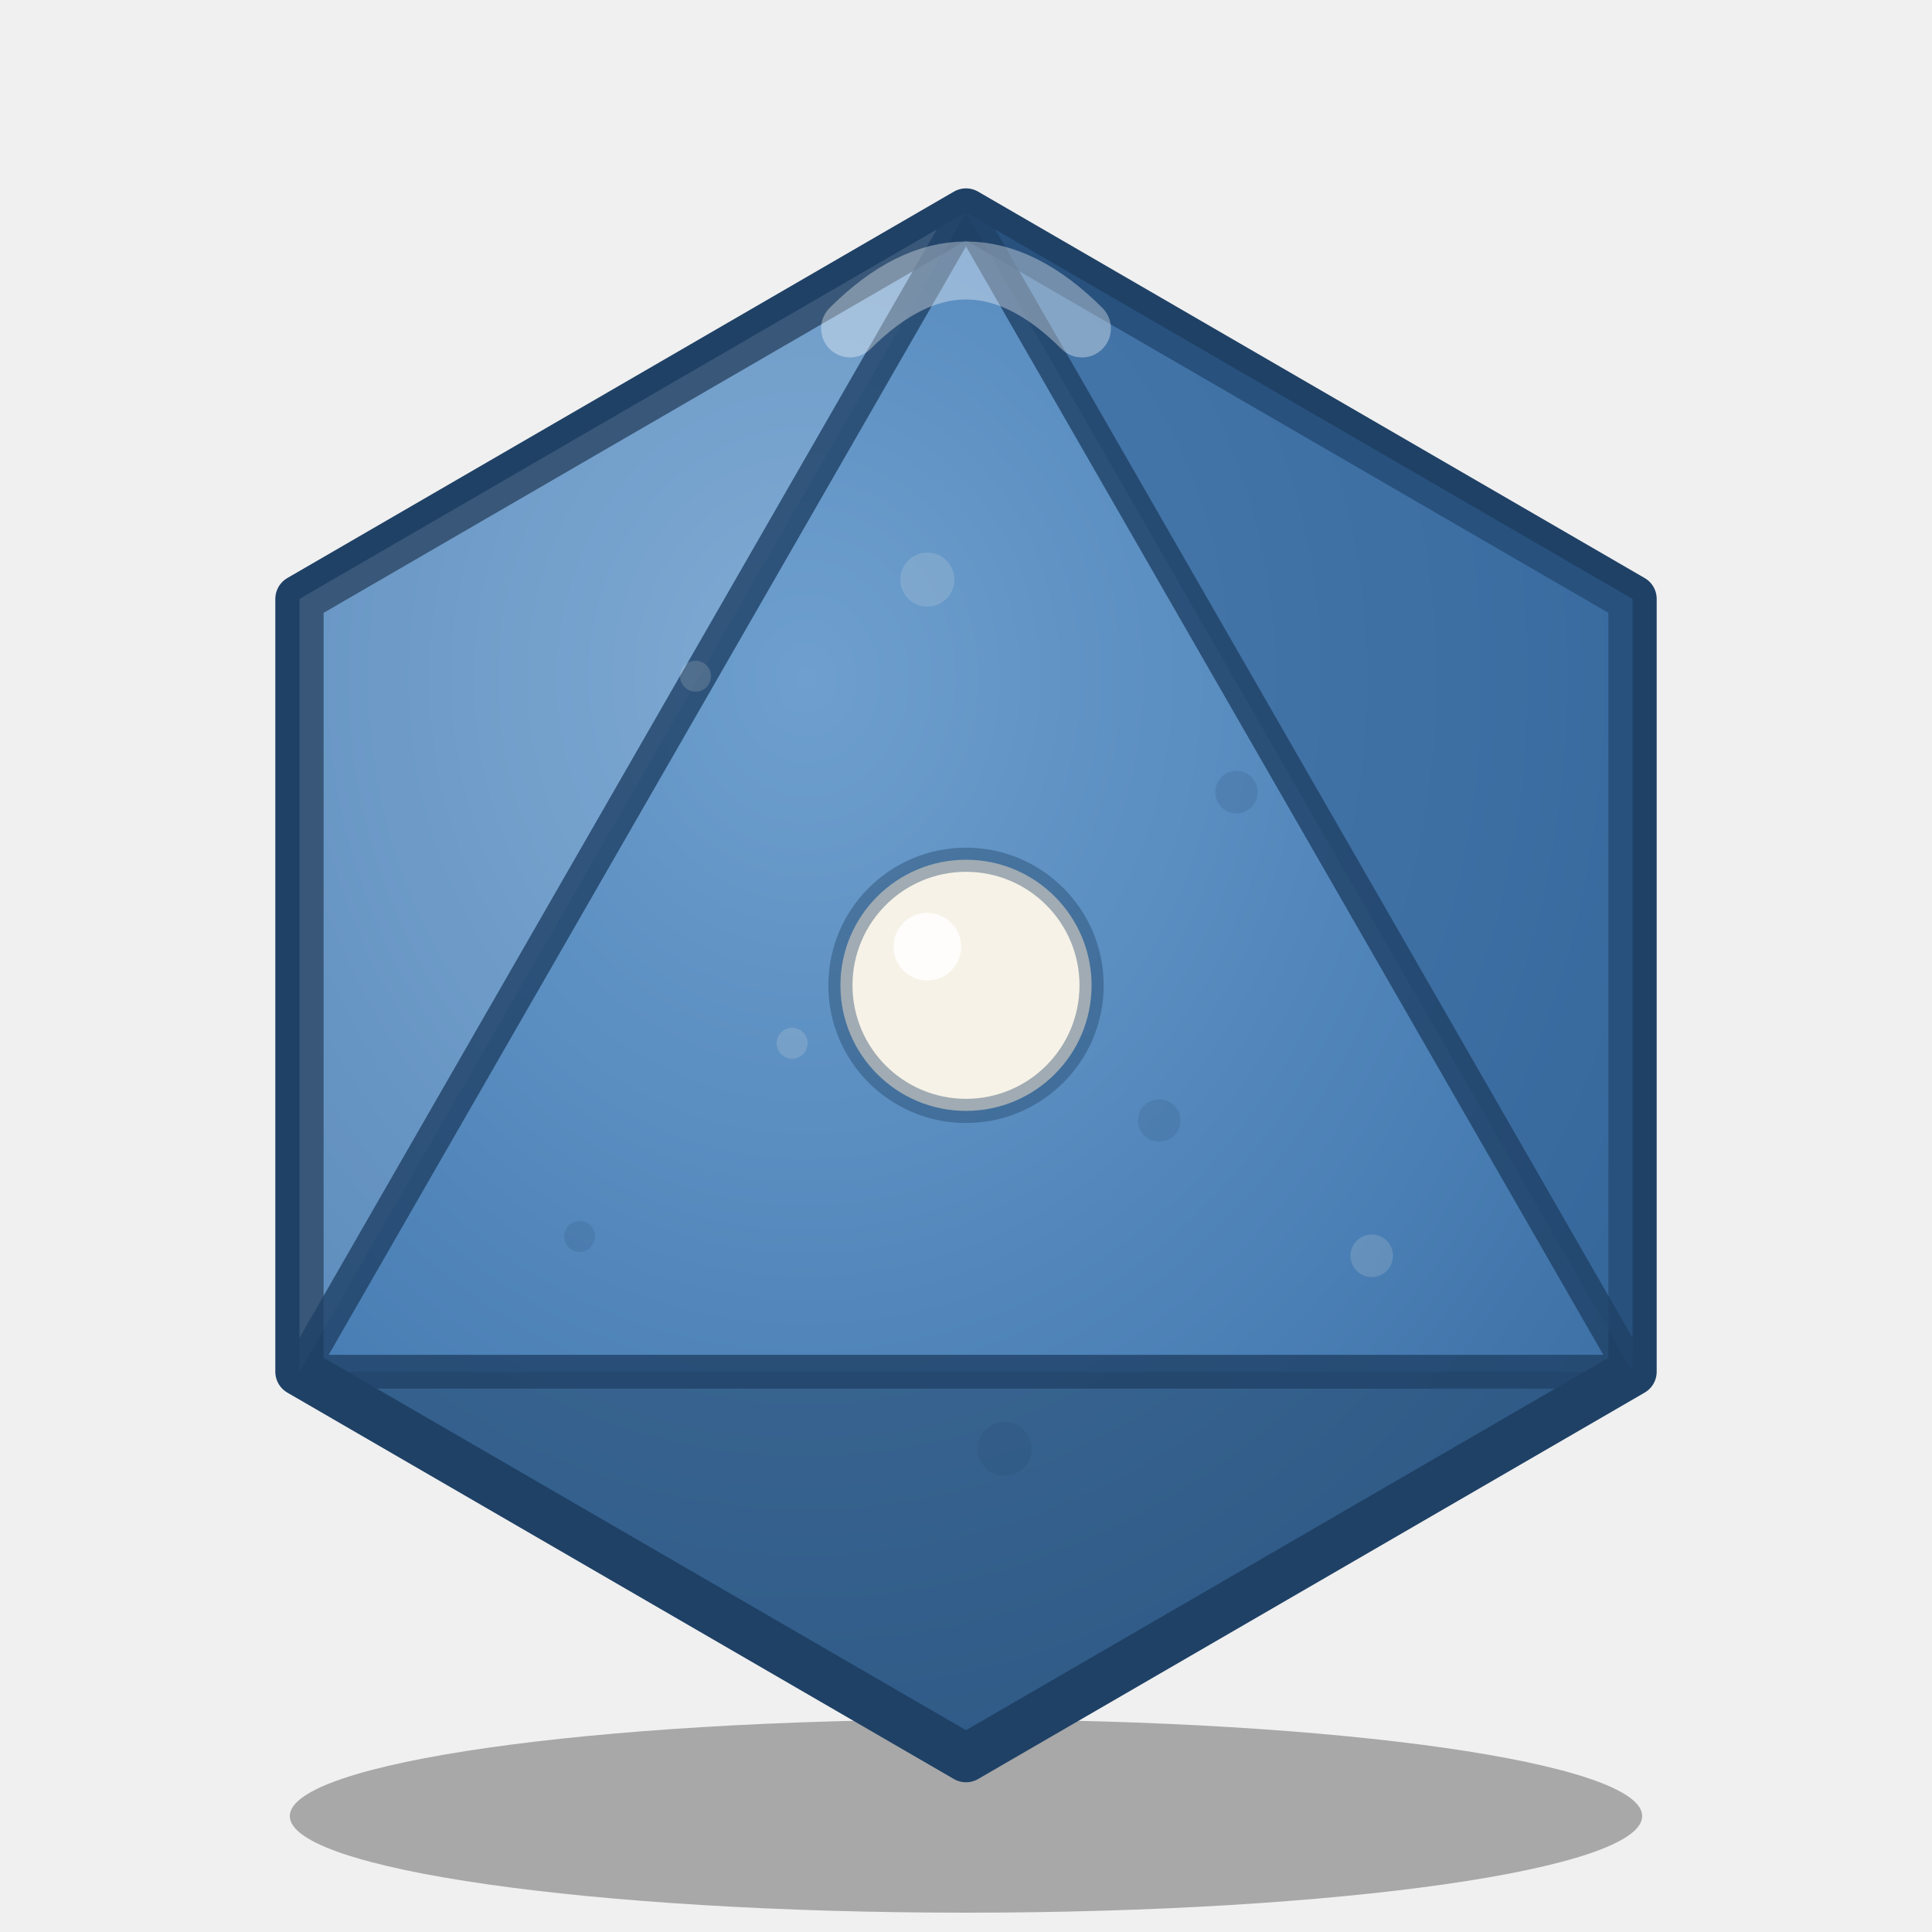
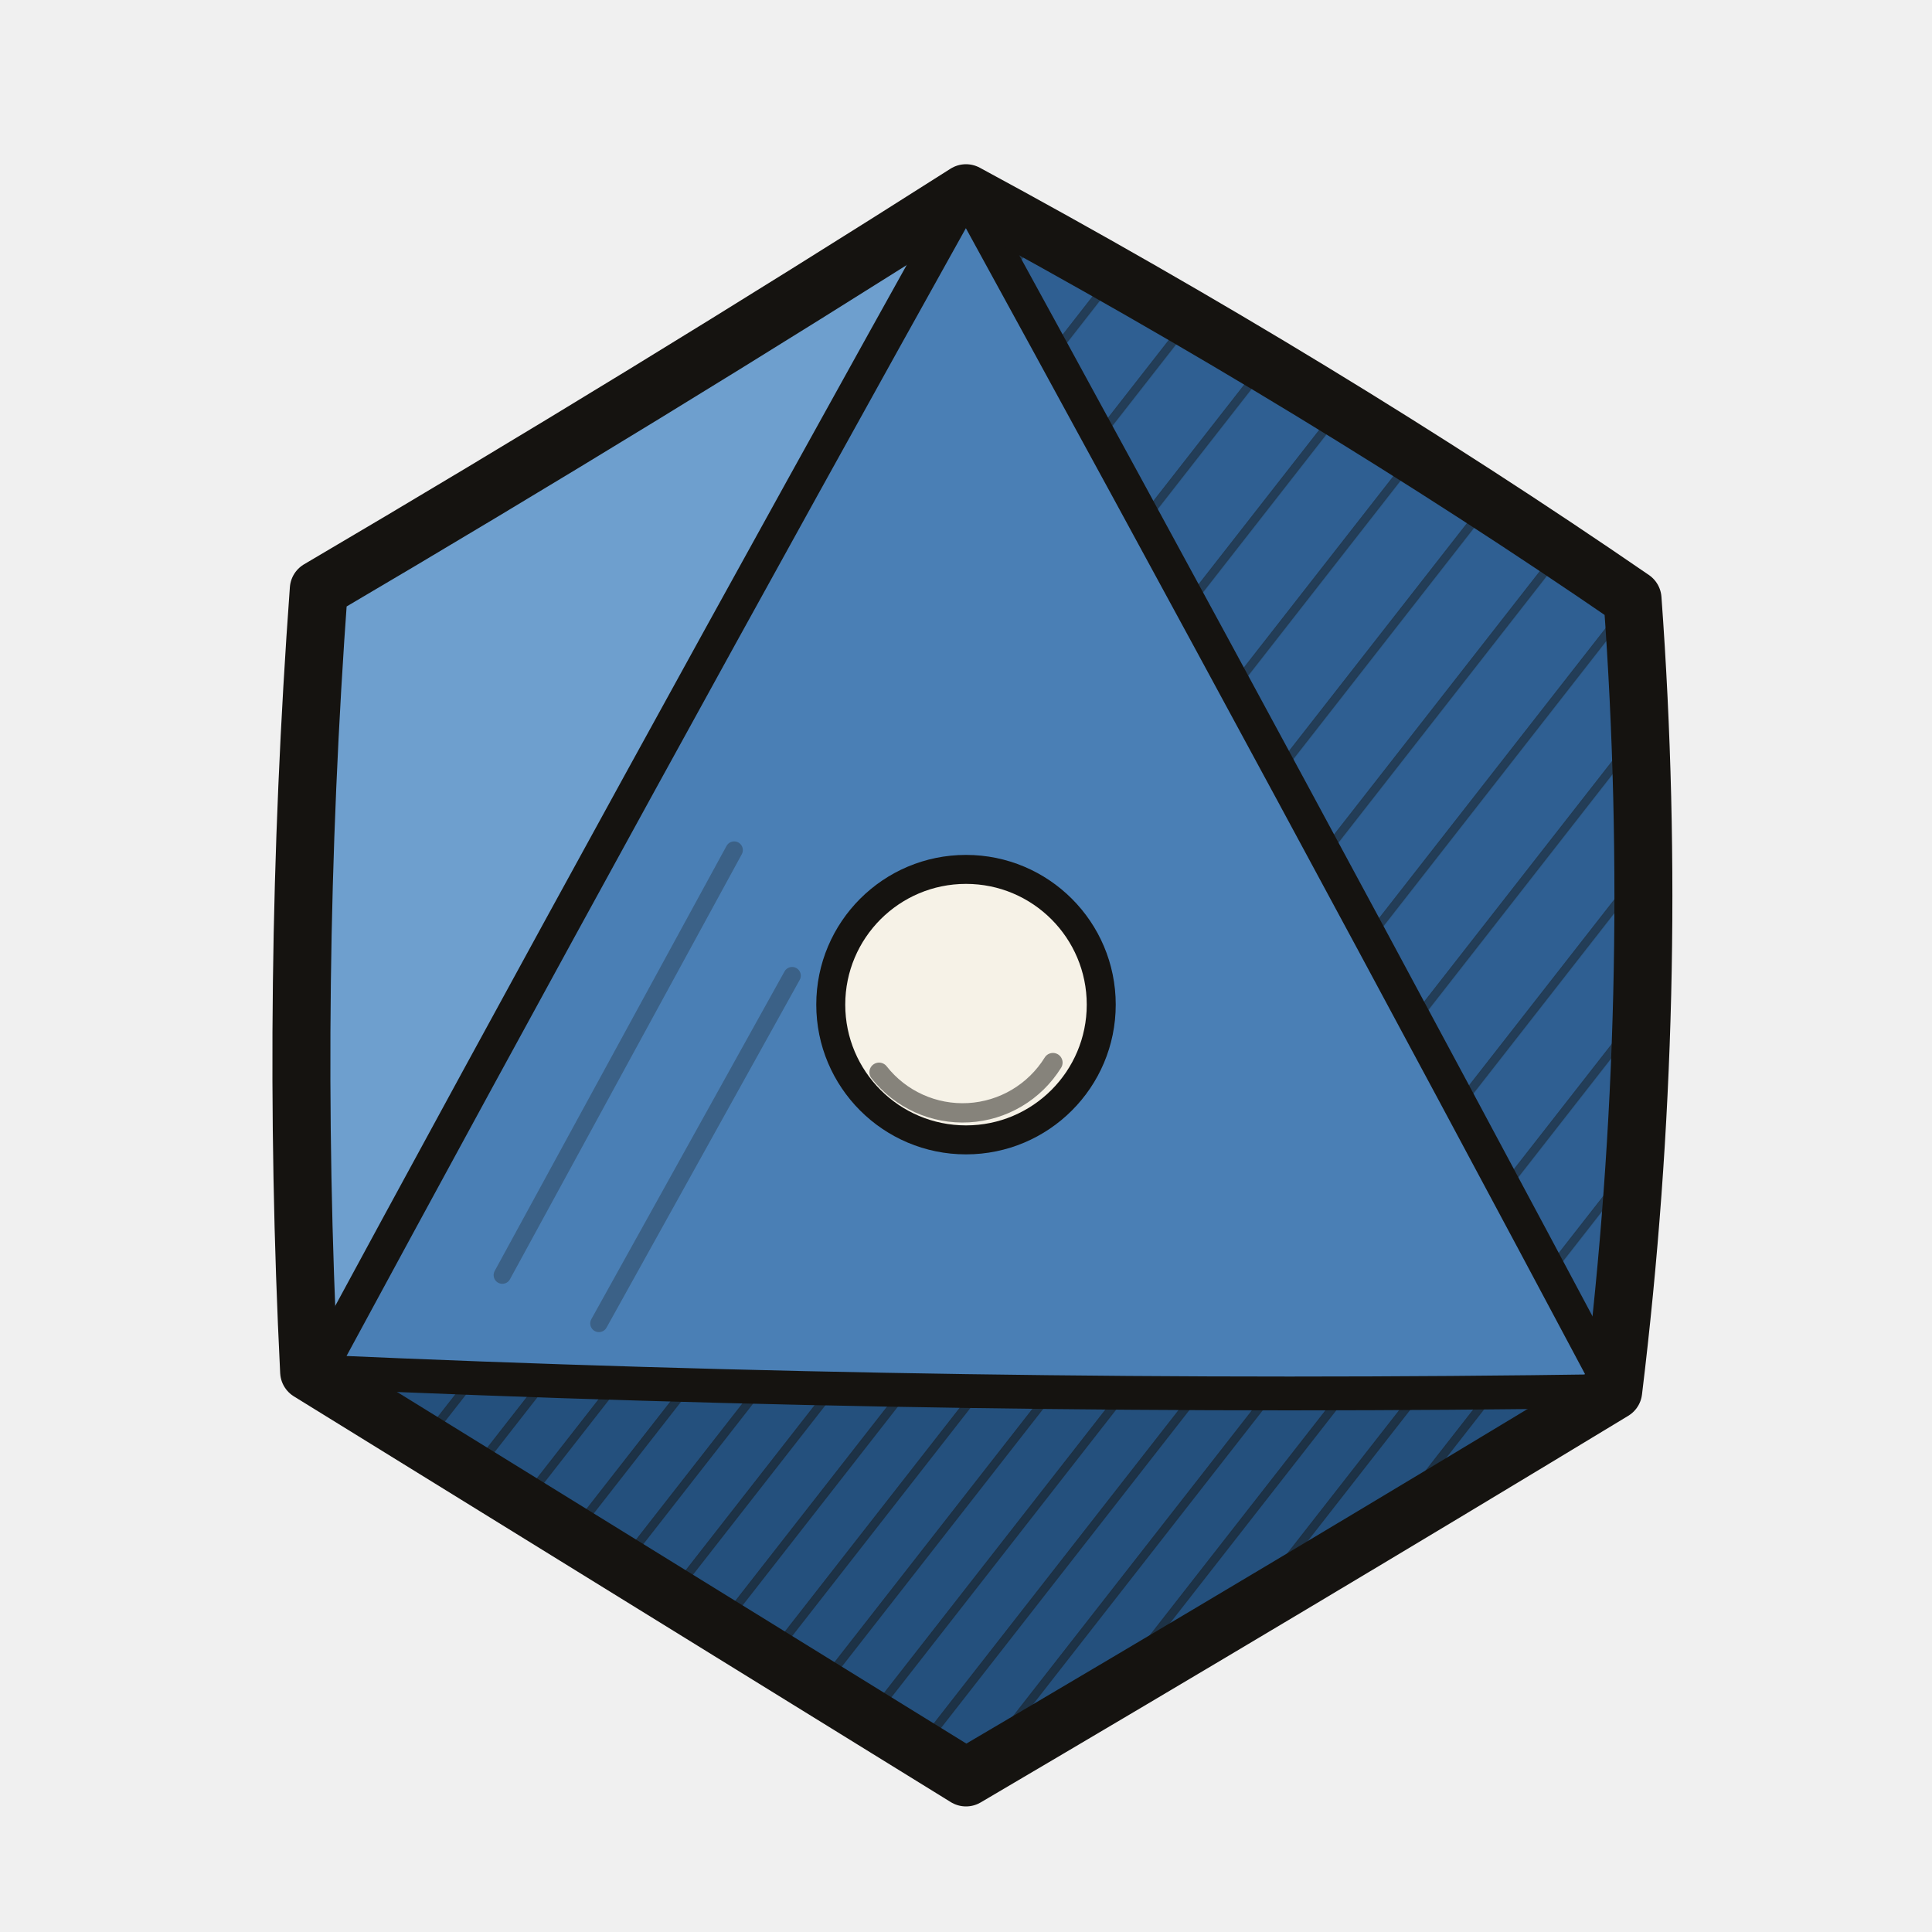
<svg xmlns="http://www.w3.org/2000/svg" viewBox="0 0 200 200">
  <defs>
-     <radialGradient id="body" cx="0.38" cy="0.3" r="1">
-       <stop offset="0%" stop-color="#6e9fce" />
-       <stop offset="55%" stop-color="#4a7fb5" />
-       <stop offset="100%" stop-color="#2f5f92" />
-     </radialGradient>
+     <pattern id="hatch" width="9" height="9" patternUnits="userSpaceOnUse" patternTransform="rotate(38)">
+       <line x1="0" y1="0" x2="0" y2="9" stroke="#151310" stroke-width="1.8" opacity="0.45" />
+     </pattern>
+     <pattern id="hatchDeep" width="6" height="6" patternUnits="userSpaceOnUse" patternTransform="rotate(38)">
+       <line x1="0" y1="0" x2="0" y2="6" stroke="#151310" stroke-width="1.8" opacity="0.5" />
+     </pattern>
  </defs>
-   <ellipse cx="100" cy="188" rx="70" ry="10" fill="#000000" opacity="0.3" />
-   <path d="M 100 22 L 169 62 L 169 142 L 100 182 L 31 142 L 31 62 Z" fill="url(#body)" stroke="#1f4166" stroke-width="5" stroke-linejoin="round" />
-   <path d="M 100 22 L 31 62 L 31 142 Z" fill="#ffffff" opacity="0.12" />
-   <path d="M 100 22 L 169 62 L 169 142 Z" fill="#2f5f92" opacity="0.55" />
-   <path d="M 31 142 L 100 182 L 169 142 Z" fill="#1f4166" opacity="0.5" />
-   <path d="M 100 22 L 169 142 L 31 142 Z" fill="none" stroke="#1f4166" stroke-width="3.5" opacity="0.8" stroke-linejoin="round" />
-   <path d="M 88 34 Q 100 22 112 34" stroke="#ffffff" stroke-width="6" opacity="0.35" fill="none" stroke-linecap="round" />
-   <circle cx="72" cy="70" r="1.6" fill="#f6f2e7" opacity="0.16" />
-   <circle cx="128" cy="82" r="2.2" fill="#1f4166" opacity="0.16" />
-   <circle cx="96" cy="60" r="2.8" fill="#f6f2e7" opacity="0.16" />
-   <circle cx="60" cy="128" r="1.6" fill="#1f4166" opacity="0.16" />
-   <circle cx="142" cy="130" r="2.2" fill="#f6f2e7" opacity="0.16" />
-   <circle cx="104" cy="150" r="2.8" fill="#1f4166" opacity="0.16" />
-   <circle cx="82" cy="108" r="1.6" fill="#f6f2e7" opacity="0.16" />
-   <circle cx="120" cy="116" r="2.2" fill="#1f4166" opacity="0.16" />
-   <circle cx="100" cy="102" r="13" fill="#f6f2e7" />
-   <circle cx="100" cy="102" r="13" fill="none" stroke="#1f4166" stroke-opacity="0.4" stroke-width="2.5" />
-   <circle cx="96" cy="98" r="3.5" fill="#ffffff" opacity="0.85" />
+   <path d="M 100 20   Q 137 40 169 62   Q 172 103 167 144   Q 134 164 100 184   Q 66 163 32 142   Q 30 102 33 61   Q 67 41 100 20 Z" fill="#4a7fb5" />
+   <path d="M 100 20 Q 67 41 33 61 L 32 142 Q 66 81 100 20 Z" fill="#6e9fce" />
+   <path d="M 100 20 Q 137 40 169 62 L 167 144 Q 134 82 100 20 Z" fill="#2f5f92" />
+   <path d="M 100 20 Q 137 40 169 62 L 167 144 Q 134 82 100 20 Z" fill="url(#hatch)" />
+   <path d="M 33 142 Q 100 145 167 144 L 100 184 Z" fill="#24507d" />
+   <path d="M 33 142 Q 100 145 167 144 L 100 184 Z" fill="url(#hatchDeep)" />
+   <path d="M 100 20 Q 134 82 167 144 Q 100 145 33 142 Q 66 81 100 20 Z" fill="#4a7fb5" />
+   <path d="M 52 132 q 12 -22 24 -44 M 62 137 q 10 -18 20 -36" stroke="#151310" stroke-width="1.8" opacity="0.28" fill="none" stroke-linecap="round" />
+   <path d="M 100 20 Q 134 82 167 144 Q 100 145 33 142 Q 66 81 100 20 Z" fill="none" stroke="#151310" stroke-width="3.5" stroke-linejoin="round" />
+   <path d="M 100 20   Q 137 40 169 62   Q 172 103 167 144   Q 134 164 100 184   Q 66 163 32 142   Q 30 102 33 61   Q 67 41 100 20 Z" fill="none" stroke="#151310" stroke-width="6" stroke-linejoin="round" />
+   <circle cx="100" cy="104" r="14" fill="#f6f2e7" stroke="#151310" stroke-width="3" />
+   <path d="M 91 111 a 11 11 0 0 0 18 -1" fill="none" stroke="#151310" stroke-width="2" opacity="0.5" stroke-linecap="round" />
</svg>
